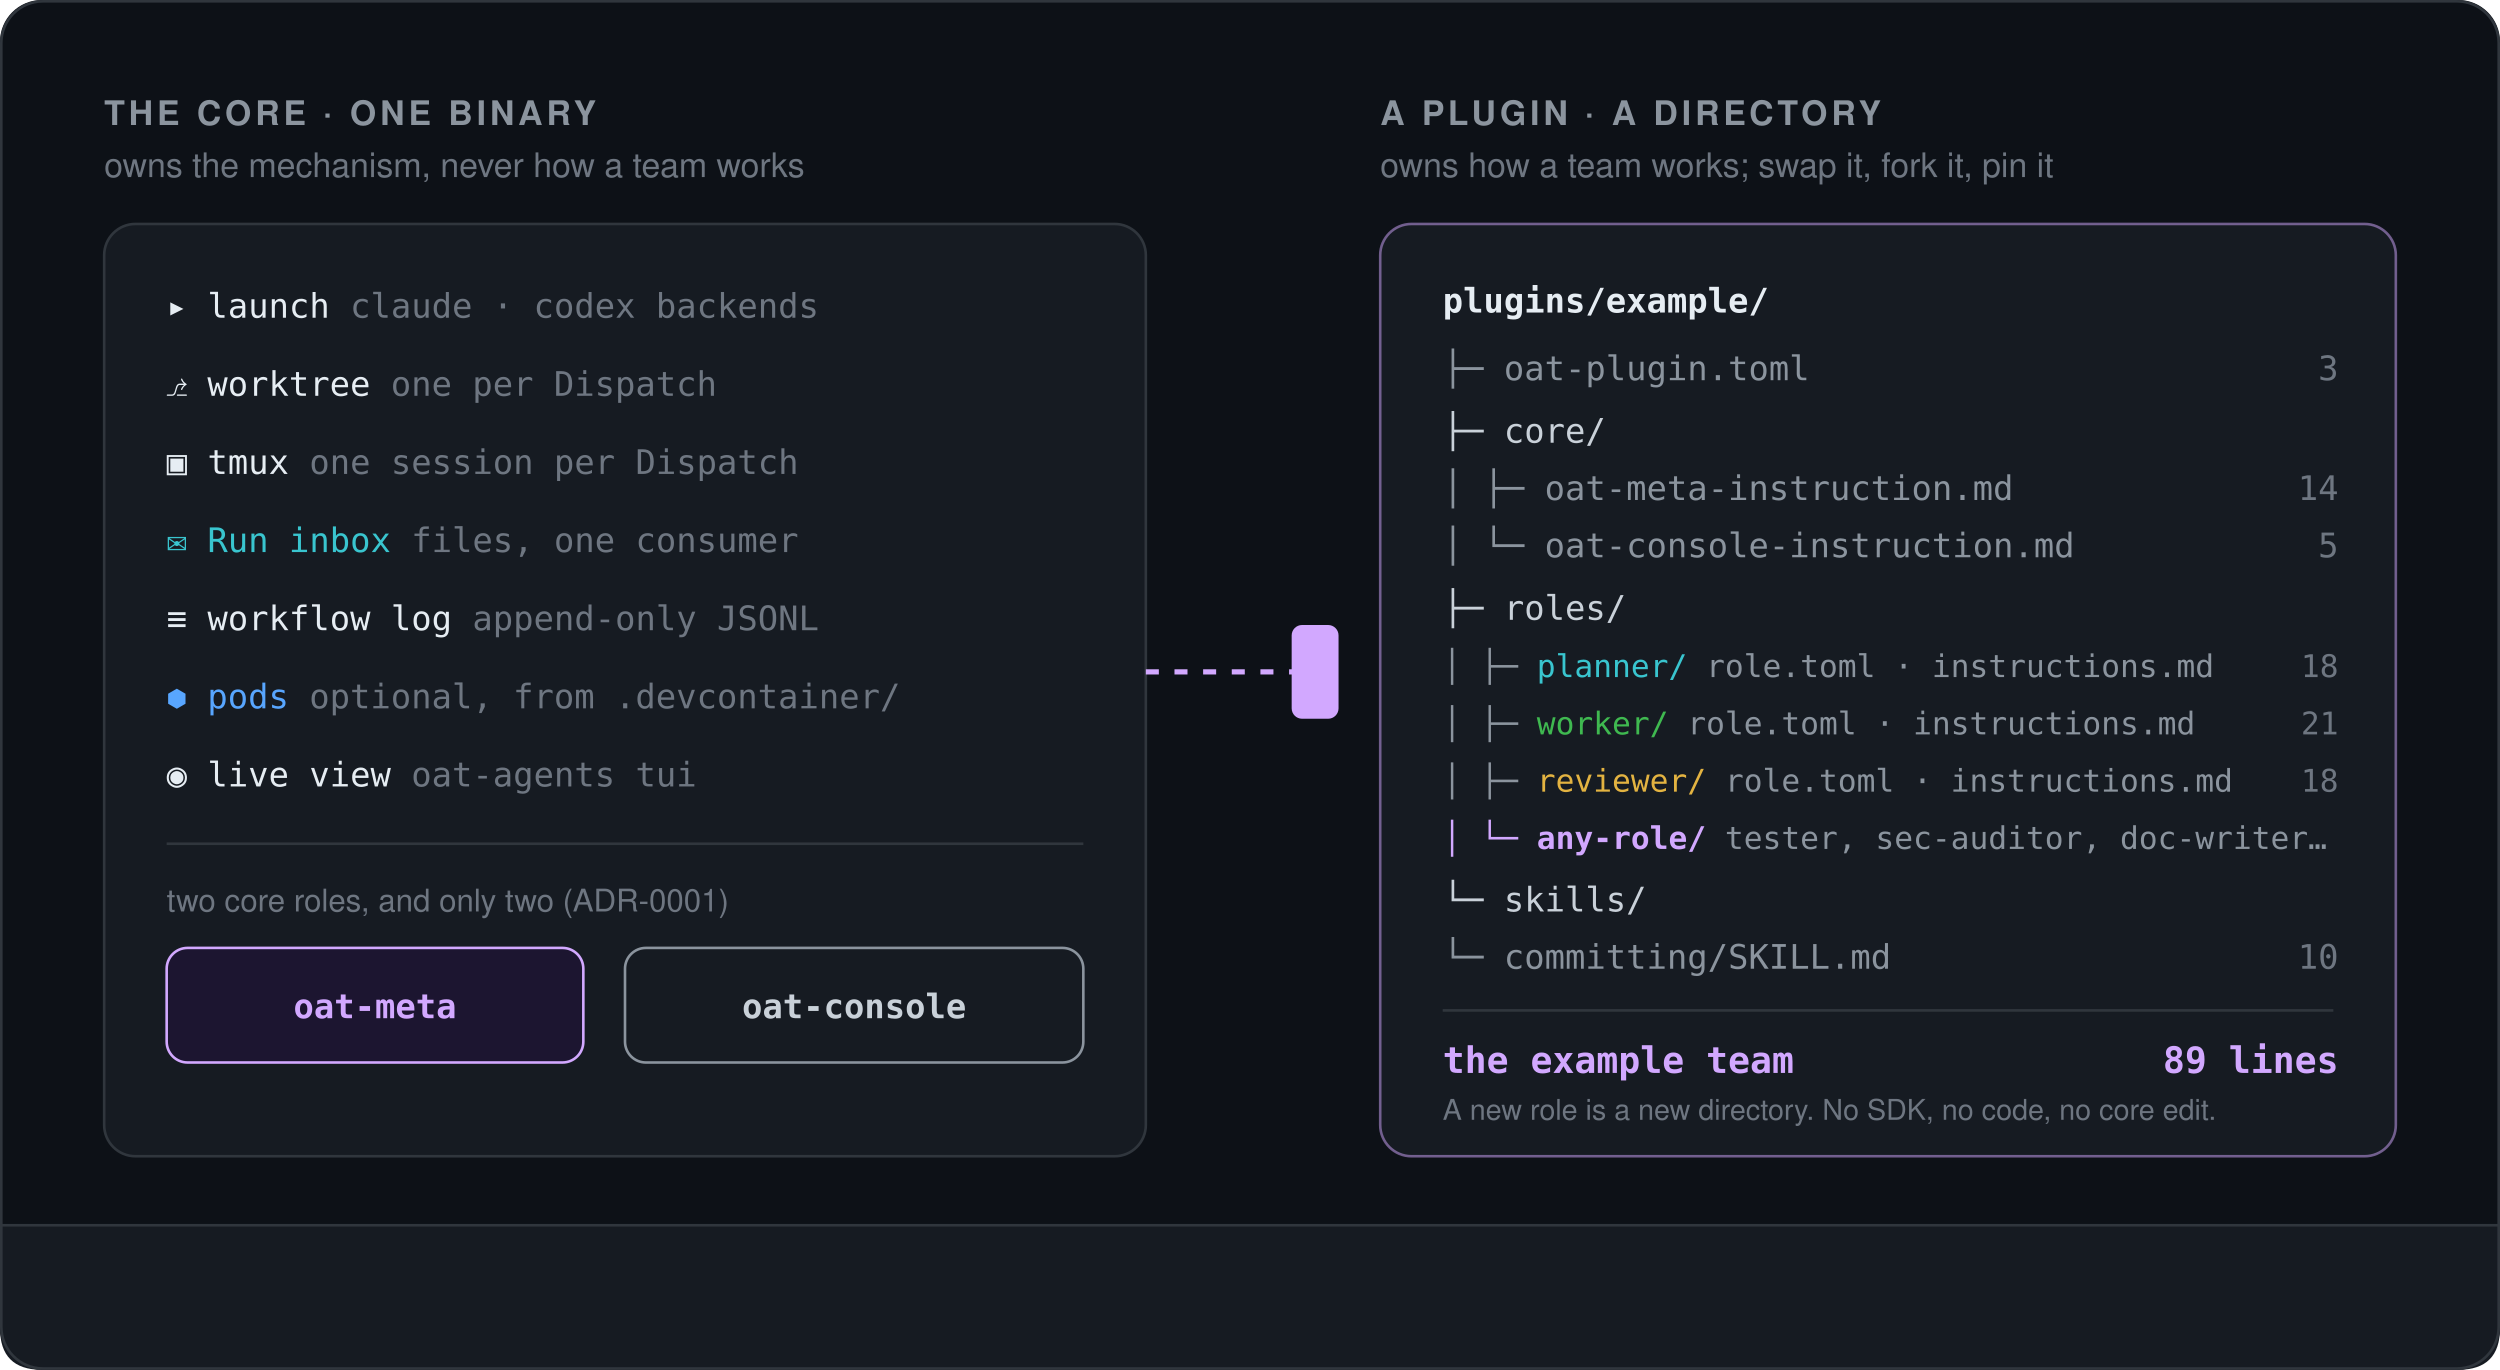
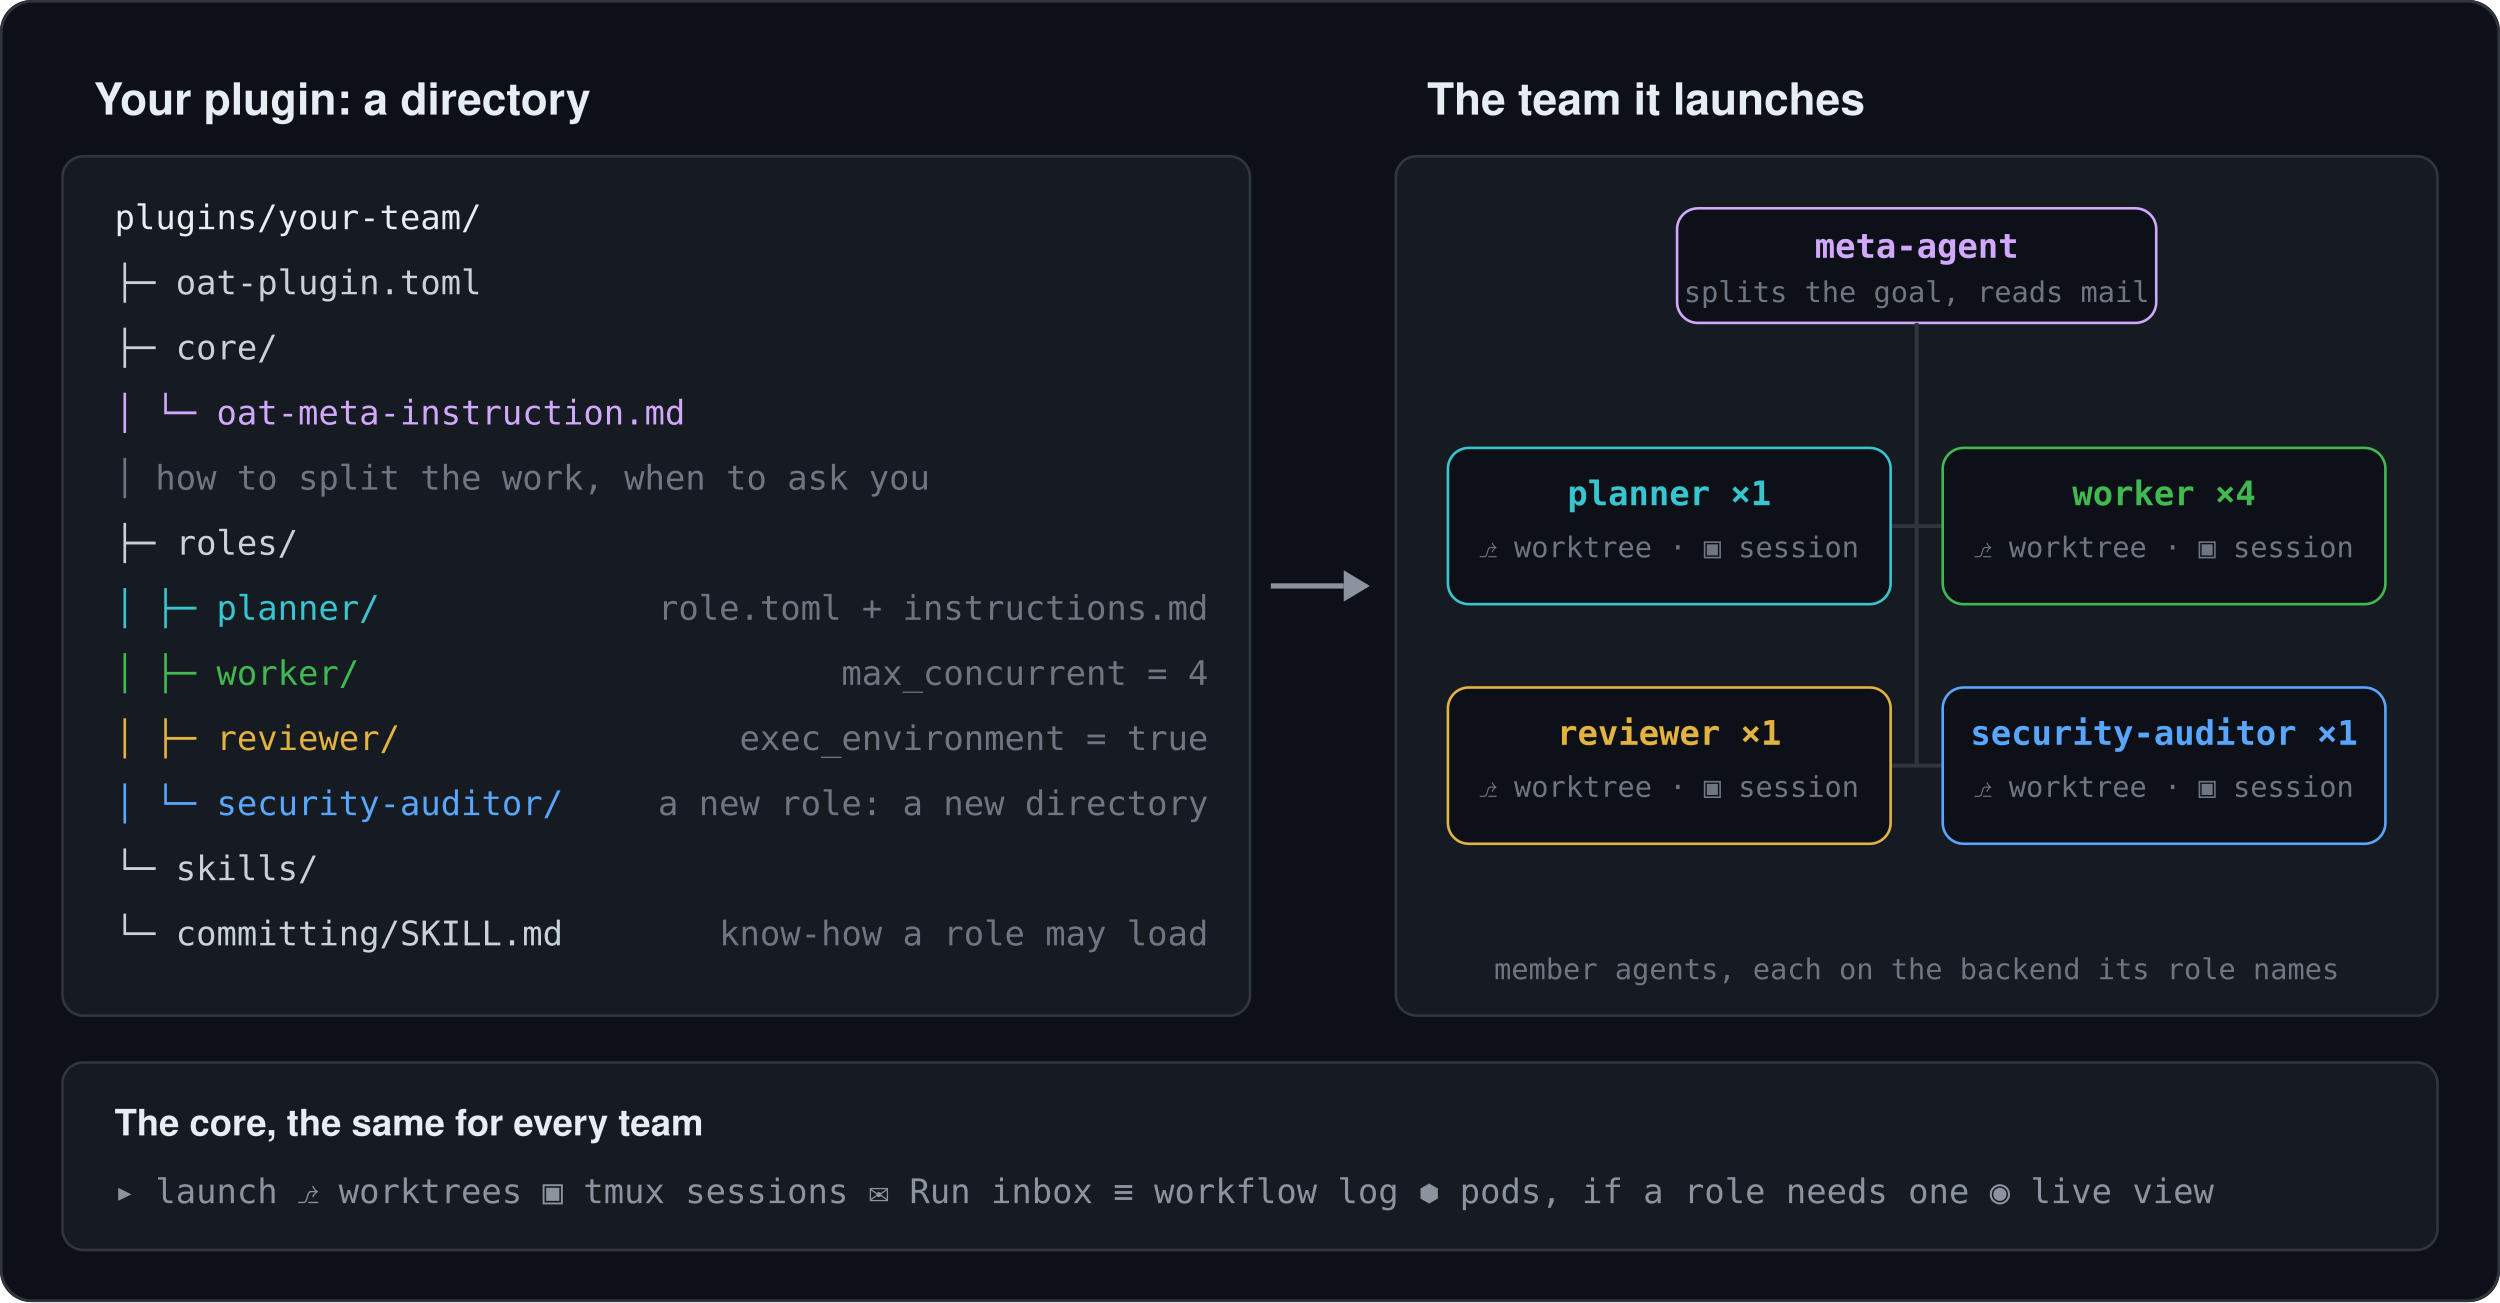
- <svg xmlns="http://www.w3.org/2000/svg" width="960" height="526" viewBox="0 0 960 526" role="img" aria-label="The core owns the mechanism: launching, worktrees, tmux sessions, the Run inbox, the workflow log, execution environments, the live view and the two core roles. A plugin is a directory of Markdown and TOML that owns how a team works: the example plugin's planner, worker and reviewer are 89 lines in all.">
-   <style>
-     text { font-family: ui-monospace, SFMono-Regular, 'JetBrains Mono', Menlo, Consolas, 'DejaVu Sans Mono', monospace; }
-     .sans { font-family: -apple-system, BlinkMacSystemFont, 'Segoe UI', Helvetica, Arial, sans-serif; }
-     .f { fill: #8b949e; animation: lit 9s infinite; }
-     @keyframes lit { 0%, 8% { fill: #8b949e; } 3% { fill: #e6edf3; } }
-     .plug { animation: plug 3s ease-in-out infinite; }
-     @keyframes plug { 0%, 100% { transform: translateX(0); } 50% { transform: translateX(-10px); } }
-     .dash { stroke-dasharray: 5 6; animation: flow 1.2s linear infinite; }
-     @keyframes flow { to { stroke-dashoffset: -22; } }
-   
-     .cap{font-family:-apple-system,BlinkMacSystemFont,'Segoe UI',Helvetica,Arial,sans-serif;font-size:20px}@keyframes c0{0%{opacity:1}33.32%{opacity:1}33.33%{opacity:0}100%{opacity:0}}.c0{opacity:0;animation:c0 9s infinite}@keyframes c1{0%{opacity:0}33.32%{opacity:0}33.33%{opacity:1}66.66%{opacity:1}66.67%{opacity:0}100%{opacity:0}}.c1{opacity:0;animation:c1 9s infinite}@keyframes c2{0%{opacity:0}66.66%{opacity:0}66.67%{opacity:1}99.99%{opacity:1}100.00%{opacity:0}100%{opacity:0}}.c2{opacity:0;animation:c2 9s infinite}
-   </style>
-   <rect width="960" height="526" rx="16" fill="#0d1117" />
-   <text class="sans" x="40" y="48" font-size="13" font-weight="700" fill="#8b949e" letter-spacing="1.5">THE CORE · ONE BINARY</text>
-   <text class="sans" x="40" y="68" font-size="13" fill="#6e7681">owns the mechanism, never how a team works</text>
-   <rect x="40" y="86" width="400" height="358" rx="12" fill="#161b22" stroke="#30363d" />
-   <g font-size="13">
-     <text x="64" y="122" fill="#e6edf3">▸ launch    <tspan fill="#6e7681">claude · codex backends</tspan>
-     </text>
-     <text x="64" y="152" fill="#e6edf3">⎇ worktree  <tspan fill="#6e7681">one per Dispatch</tspan>
-     </text>
-     <text x="64" y="182" fill="#e6edf3">▣ tmux      <tspan fill="#6e7681">one session per Dispatch</tspan>
-     </text>
-     <text x="64" y="212" fill="#39c5cf">✉ Run inbox <tspan fill="#6e7681">files, one consumer</tspan>
-     </text>
-     <text x="64" y="242" fill="#e6edf3">≡ workflow log <tspan fill="#6e7681">append-only JSONL</tspan>
-     </text>
-     <text x="64" y="272" fill="#58a6ff">⬢ pods      <tspan fill="#6e7681">optional, from .devcontainer/</tspan>
-     </text>
-     <text x="64" y="302" fill="#e6edf3">◉ live view <tspan fill="#6e7681">oat-agents tui</tspan>
-     </text>
-   </g>
-   <line x1="64" y1="324" x2="416" y2="324" stroke="#30363d" />
-   <text class="sans" x="64" y="350" font-size="12" fill="#6e7681">two core roles, and only two (ADR-0001)</text>
-   <rect x="64" y="364" width="160" height="44" rx="8" fill="#1c1530" stroke="#d2a8ff" />
-   <text x="144" y="391" font-size="13" font-weight="700" fill="#d2a8ff" text-anchor="middle">oat-meta</text>
-   <rect x="240" y="364" width="176" height="44" rx="8" fill="#161b22" stroke="#8b949e" />
-   <text x="328" y="391" font-size="13" font-weight="700" fill="#c9d1d9" text-anchor="middle">oat-console</text>
-   <path d="M440 258 H 500" stroke="#d2a8ff" stroke-width="2" fill="none" class="dash" />
-   <g class="plug">
-     <rect x="496" y="240" width="18" height="36" rx="4" fill="#d2a8ff" />
-   </g>
-   <text class="sans" x="530" y="48" font-size="13" font-weight="700" fill="#8b949e" letter-spacing="1.5">A PLUGIN · A DIRECTORY</text>
-   <text class="sans" x="530" y="68" font-size="13" fill="#6e7681">owns how a team works; swap it, fork it, pin it</text>
-   <rect x="530" y="86" width="390" height="358" rx="12" fill="#161b22" stroke="#d2a8ff" stroke-opacity=".5" />
-   <g font-size="13">
-     <text x="554" y="120" fill="#e6edf3" font-weight="700">plugins/example/</text>
-     <text x="554" y="146" class="f" style="animation-delay:0s">├─ oat-plugin.toml<tspan x="898" text-anchor="end" fill="#6e7681">3</tspan>
-     </text>
-     <text x="554" y="170" fill="#c9d1d9">├─ core/</text>
-     <text x="554" y="192" class="f" style="animation-delay:.5s">│  ├─ oat-meta-instruction.md<tspan x="898" text-anchor="end" fill="#6e7681">14</tspan>
-     </text>
-     <text x="554" y="214" class="f" style="animation-delay:1s">│  └─ oat-console-instruction.md<tspan x="898" text-anchor="end" fill="#6e7681">5</tspan>
-     </text>
-     <text x="554" y="238" fill="#c9d1d9">├─ roles/</text>
-     <text x="554" y="260" class="f" font-size="12" style="animation-delay:1.5s">│  ├─ <tspan fill="#39c5cf">planner/</tspan>   role.toml · instructions.md<tspan x="898" text-anchor="end" fill="#6e7681">18</tspan>
-     </text>
-     <text x="554" y="282" class="f" font-size="12" style="animation-delay:2s">│  ├─ <tspan fill="#3fb950">worker/</tspan>    role.toml · instructions.md<tspan x="898" text-anchor="end" fill="#6e7681">21</tspan>
-     </text>
-     <text x="554" y="304" class="f" font-size="12" style="animation-delay:2.5s">│  ├─ <tspan fill="#e3b341">reviewer/</tspan>  role.toml · instructions.md<tspan x="898" text-anchor="end" fill="#6e7681">18</tspan>
-     </text>
-     <text x="554" y="326" font-size="12" fill="#d2a8ff">│  └─ <tspan font-weight="700">any-role/</tspan>
-       <tspan fill="#8b949e">tester, sec-auditor, doc-writer…</tspan>
-     </text>
-     <text x="554" y="350" fill="#c9d1d9">└─ skills/</text>
-     <text x="554" y="372" class="f" style="animation-delay:3s">   └─ committing/SKILL.md<tspan x="898" text-anchor="end" fill="#6e7681">10</tspan>
-     </text>
-   </g>
-   <line x1="554" y1="388" x2="896" y2="388" stroke="#30363d" />
-   <text x="554" y="412" font-size="14" font-weight="700" fill="#d2a8ff">the example team</text>
-   <text x="898" y="412" font-size="14" font-weight="700" fill="#d2a8ff" text-anchor="end">89 lines</text>
-   <text class="sans" x="554" y="430" font-size="11" fill="#6e7681">A new role is a new directory. No SDK, no code, no core edit.</text>
-   <path d="M0 470H960V510Q960 526 944 526H16Q0 526 0 510Z" fill="#161b22" />
-   <rect x="0" y="470" width="960" height="1" fill="#30363d" />
-   <rect x=".5" y=".5" width="959" height="525" rx="16" fill="none" stroke="#30363d" />
-   <text class="cap c0" x="480" y="506" fill="#c9d1d9" text-anchor="middle">① The core is the same for every team: it launches, isolates, delivers and records</text>
-   <text class="cap c1" x="480" y="506" fill="#c9d1d9" text-anchor="middle">② A plugin says which roles exist and how they work: three in the example, any in yours</text>
-   <text class="cap c2" x="480" y="506" fill="#c9d1d9" text-anchor="middle">③ Change how your team works by editing a plugin file, never the core</text>
+ <svg xmlns="http://www.w3.org/2000/svg" width="960" height="500" viewBox="0 0 960 500" role="img" aria-label="A plugin is a directory of Markdown and TOML: core/oat-meta-instruction.md says how the meta-agent splits the work and when it asks you, and each directory under roles/ is one kind of member agent. The core launches that team the same way for every plugin: worktrees, tmux sessions, the Run inbox, the workflow log, pods and the live view.">
+   <style>text{font-family:ui-monospace,SFMono-Regular,'JetBrains Mono',Menlo,Consolas,'DejaVu Sans Mono',monospace;white-space:pre;font-size:13px}.s{font-family:-apple-system,BlinkMacSystemFont,'Segoe UI',Helvetica,Arial,sans-serif}.h{font-family:-apple-system,BlinkMacSystemFont,'Segoe UI',Helvetica,Arial,sans-serif;font-size:17px;font-weight:600}.n{font-family:-apple-system,BlinkMacSystemFont,'Segoe UI',Helvetica,Arial,sans-serif;font-size:15px}</style>
+   <rect width="960" height="500" rx="12" fill="#0d1117" />
+   <rect x=".5" y=".5" width="959" height="499" rx="12" fill="none" stroke="#30363d" />
+   <text x="36.0" y="44.0" fill="#e6edf3" class="h">Your plugin: a directory</text>
+   <rect x="24" y="60" width="456" height="330" rx="8" fill="#161b22" stroke="#30363d" />
+   <text x="44.0" y="88.0" fill="#e6edf3">plugins/your-team/</text>
+   <text x="44.0" y="113.0" fill="#c9d1d9">├─ oat-plugin.toml</text>
+   <text x="44.0" y="138.0" fill="#c9d1d9">├─ core/</text>
+   <text x="44.0" y="163.0" fill="#d2a8ff">│  └─ oat-meta-instruction.md</text>
+   <text x="44.0" y="188.0" fill="#6e7681">│        how to split the work, when to ask you</text>
+   <text x="44.0" y="213.0" fill="#c9d1d9">├─ roles/</text>
+   <text x="44.0" y="238.0" fill="#39c5cf">│  ├─ planner/</text>
+   <text x="464.0" y="238.0" fill="#6e7681" text-anchor="end">role.toml + instructions.md</text>
+   <text x="44.0" y="263.0" fill="#3fb950">│  ├─ worker/</text>
+   <text x="464.0" y="263.0" fill="#6e7681" text-anchor="end">max_concurrent = 4</text>
+   <text x="44.0" y="288.0" fill="#e3b341">│  ├─ reviewer/</text>
+   <text x="464.0" y="288.0" fill="#6e7681" text-anchor="end">exec_environment = true</text>
+   <text x="44.0" y="313.0" fill="#58a6ff">│  └─ security-auditor/</text>
+   <text x="464.0" y="313.0" fill="#6e7681" text-anchor="end">a new role: a new directory</text>
+   <text x="44.0" y="338.0" fill="#c9d1d9">└─ skills/</text>
+   <text x="44.0" y="363.0" fill="#c9d1d9">   └─ committing/SKILL.md</text>
+   <text x="464.0" y="363.0" fill="#6e7681" text-anchor="end">know-how a role may load</text>
+   <path d="M488 225H516" stroke="#8b949e" stroke-width="2" fill="none" />
+   <path d="M516 219L526 225L516 231Z" fill="#8b949e" />
+   <text x="548.0" y="44.0" fill="#e6edf3" class="h">The team it launches</text>
+   <rect x="536" y="60" width="400" height="330" rx="8" fill="#161b22" stroke="#30363d" />
+   <rect x="644" y="80" width="184" height="44" rx="8" fill="#0d1117" stroke="#d2a8ff" />
+   <text x="736.0" y="99.0" fill="#d2a8ff" font-weight="700" text-anchor="middle">meta-agent</text>
+   <text x="736.0" y="116.0" fill="#6e7681" text-anchor="middle" style="font-size:11px">splits the goal, reads mail</text>
+   <path d="M736 124V294" stroke="#30363d" stroke-width="1.5" fill="none" />
+   <path d="M736 202H726" stroke="#30363d" stroke-width="1.5" fill="none" />
+   <rect x="556" y="172" width="170" height="60" rx="8" fill="#0d1117" stroke="#39c5cf" />
+   <text x="641.0" y="194.0" fill="#39c5cf" font-weight="700" text-anchor="middle">planner ×1</text>
+   <text x="641.0" y="214.0" fill="#6e7681" text-anchor="middle" style="font-size:11px">⎇ worktree · ▣ session</text>
+   <path d="M736 202H746" stroke="#30363d" stroke-width="1.5" fill="none" />
+   <rect x="746" y="172" width="170" height="60" rx="8" fill="#0d1117" stroke="#3fb950" />
+   <text x="831.0" y="194.0" fill="#3fb950" font-weight="700" text-anchor="middle">worker ×4</text>
+   <text x="831.0" y="214.0" fill="#6e7681" text-anchor="middle" style="font-size:11px">⎇ worktree · ▣ session</text>
+   <path d="M736 294H726" stroke="#30363d" stroke-width="1.5" fill="none" />
+   <rect x="556" y="264" width="170" height="60" rx="8" fill="#0d1117" stroke="#e3b341" />
+   <text x="641.0" y="286.0" fill="#e3b341" font-weight="700" text-anchor="middle">reviewer ×1</text>
+   <text x="641.0" y="306.0" fill="#6e7681" text-anchor="middle" style="font-size:11px">⎇ worktree · ▣ session</text>
+   <path d="M736 294H746" stroke="#30363d" stroke-width="1.5" fill="none" />
+   <rect x="746" y="264" width="170" height="60" rx="8" fill="#0d1117" stroke="#58a6ff" />
+   <text x="831.0" y="286.0" fill="#58a6ff" font-weight="700" text-anchor="middle">security-auditor ×1</text>
+   <text x="831.0" y="306.0" fill="#6e7681" text-anchor="middle" style="font-size:11px">⎇ worktree · ▣ session</text>
+   <text x="736.0" y="376.0" fill="#6e7681" text-anchor="middle" style="font-size:11px">member agents, each on the backend its role names</text>
+   <rect x="24" y="408" width="912" height="72" rx="8" fill="#161b22" stroke="#30363d" />
+   <text x="44.0" y="436.0" fill="#e6edf3" class="s" font-weight="700" style="font-size:14px">The core, the same for every team</text>
+   <text x="44.0" y="462.0" fill="#8b949e">▸ launch  ⎇ worktrees  ▣ tmux sessions  ✉ Run inbox  ≡ workflow log  ⬢ pods, if a role needs one  ◉ live view</text>
</svg>
